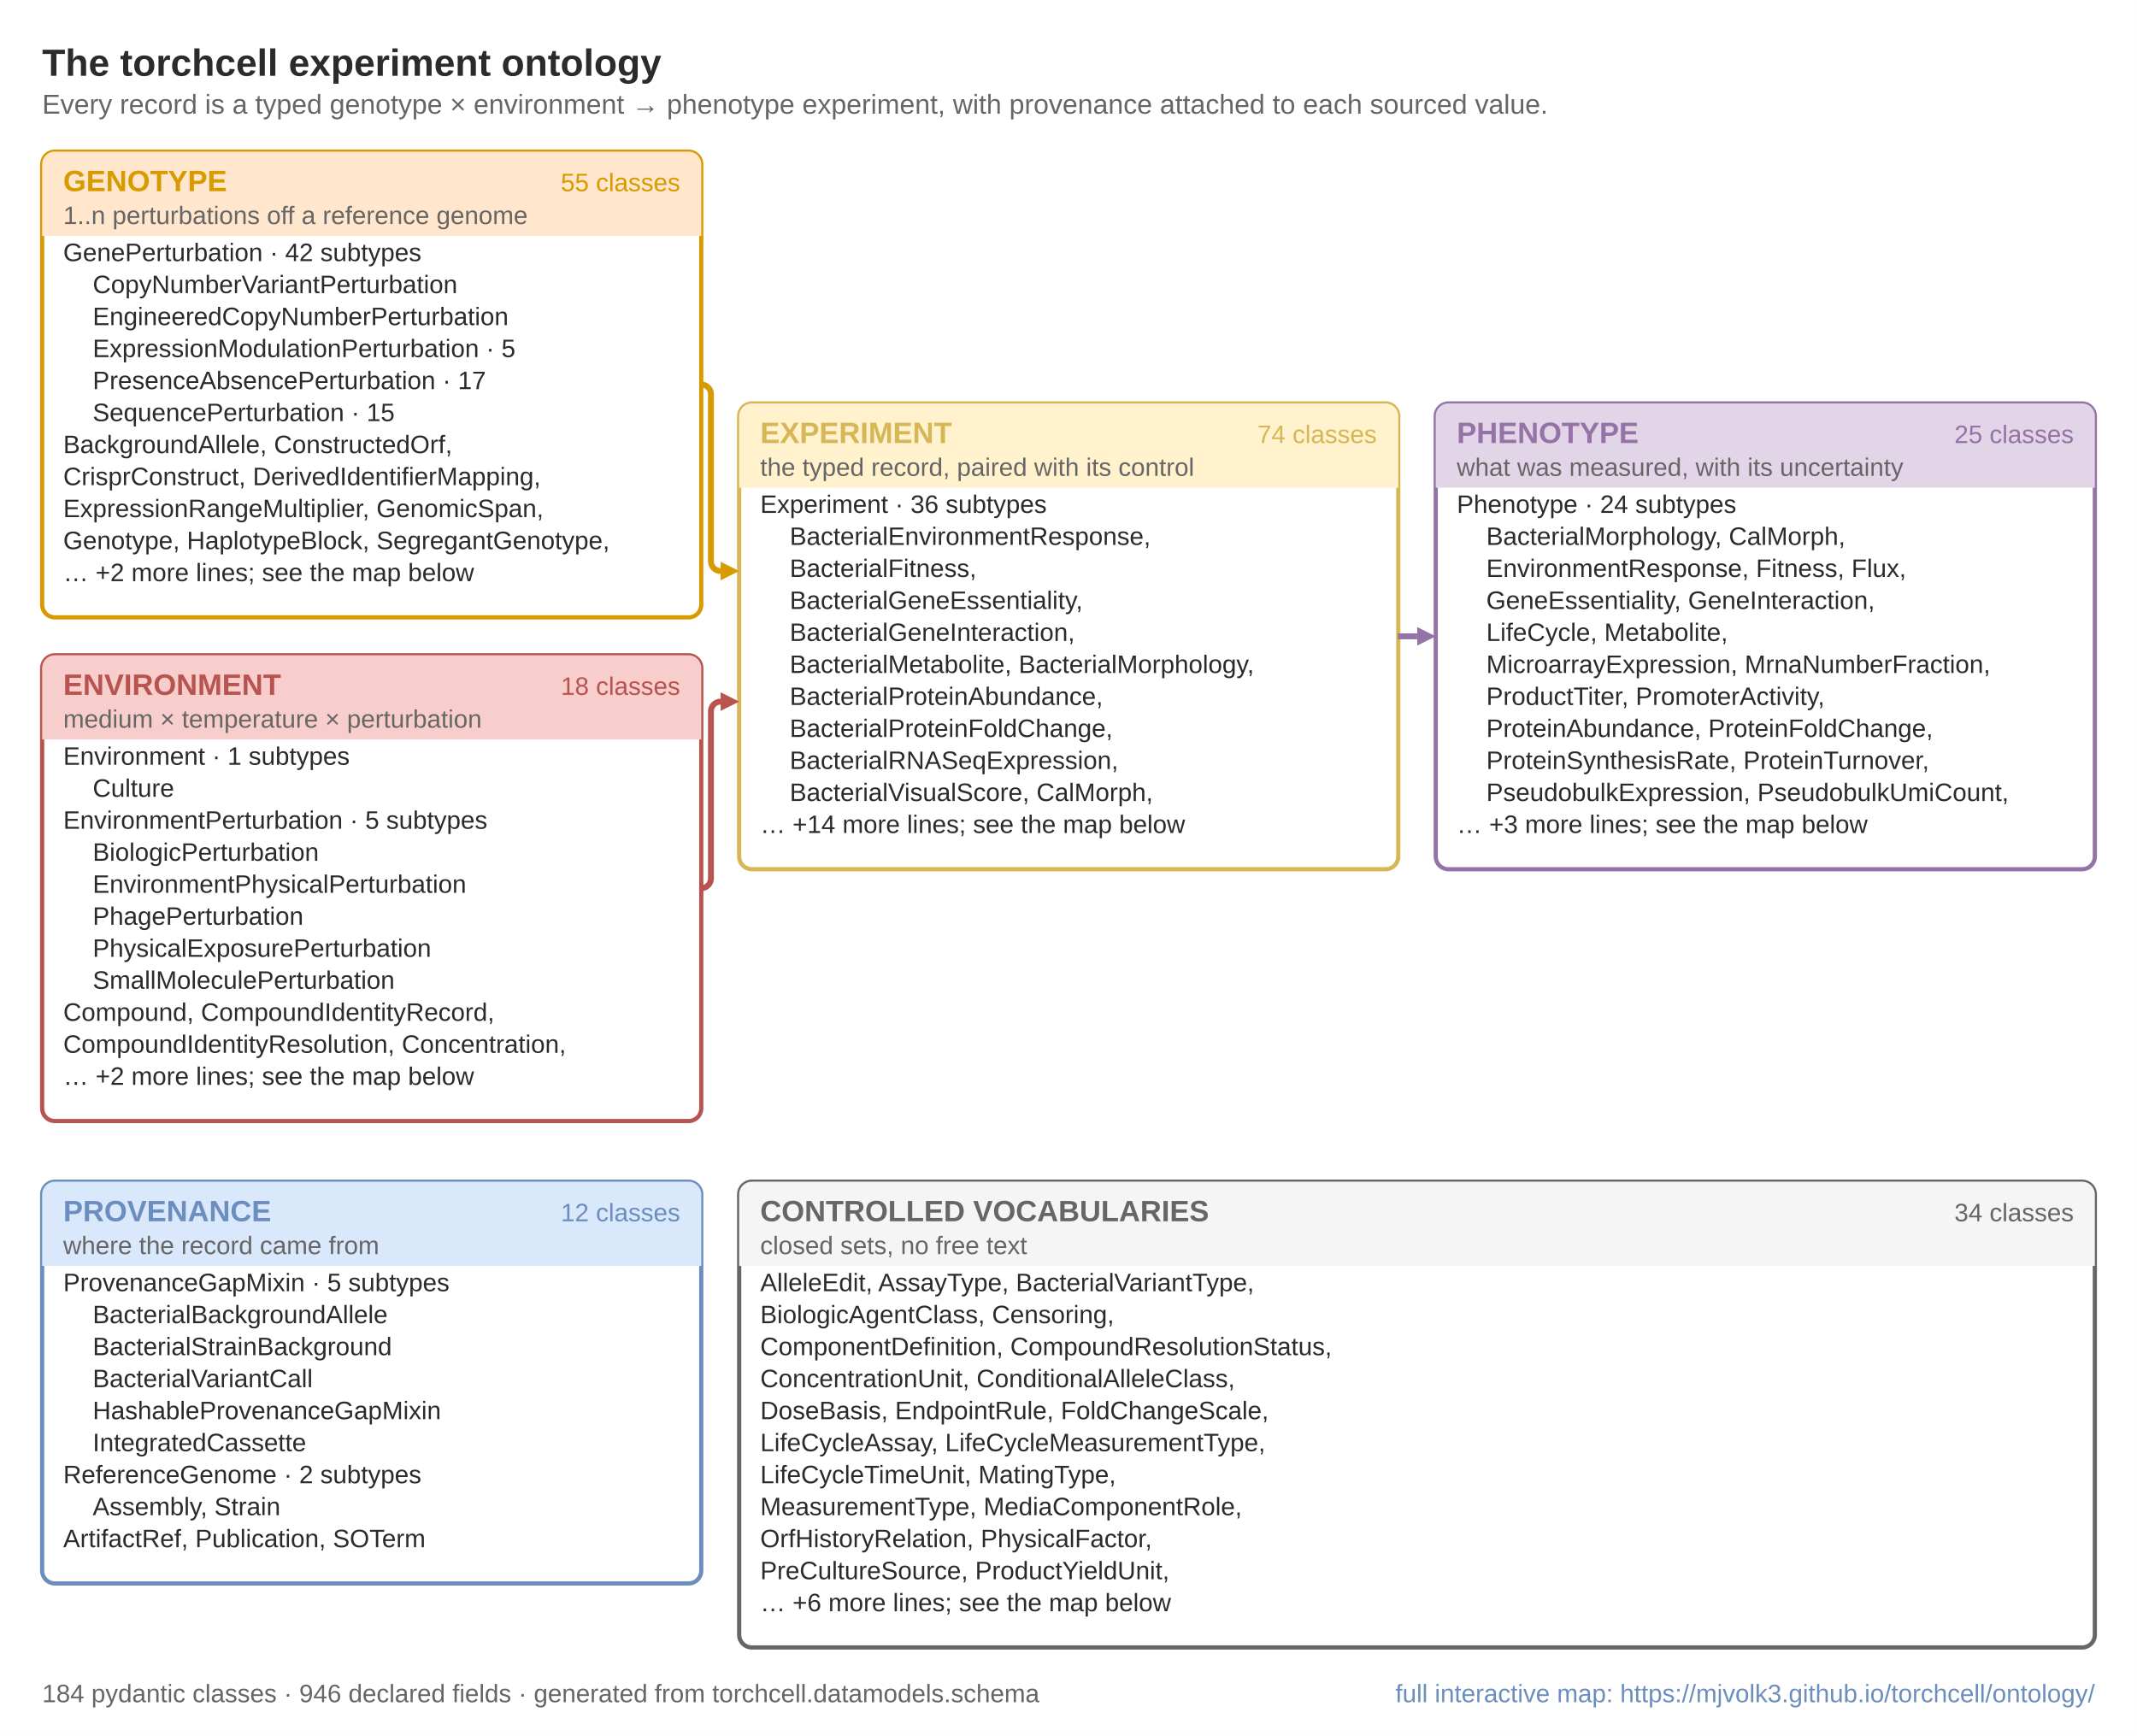
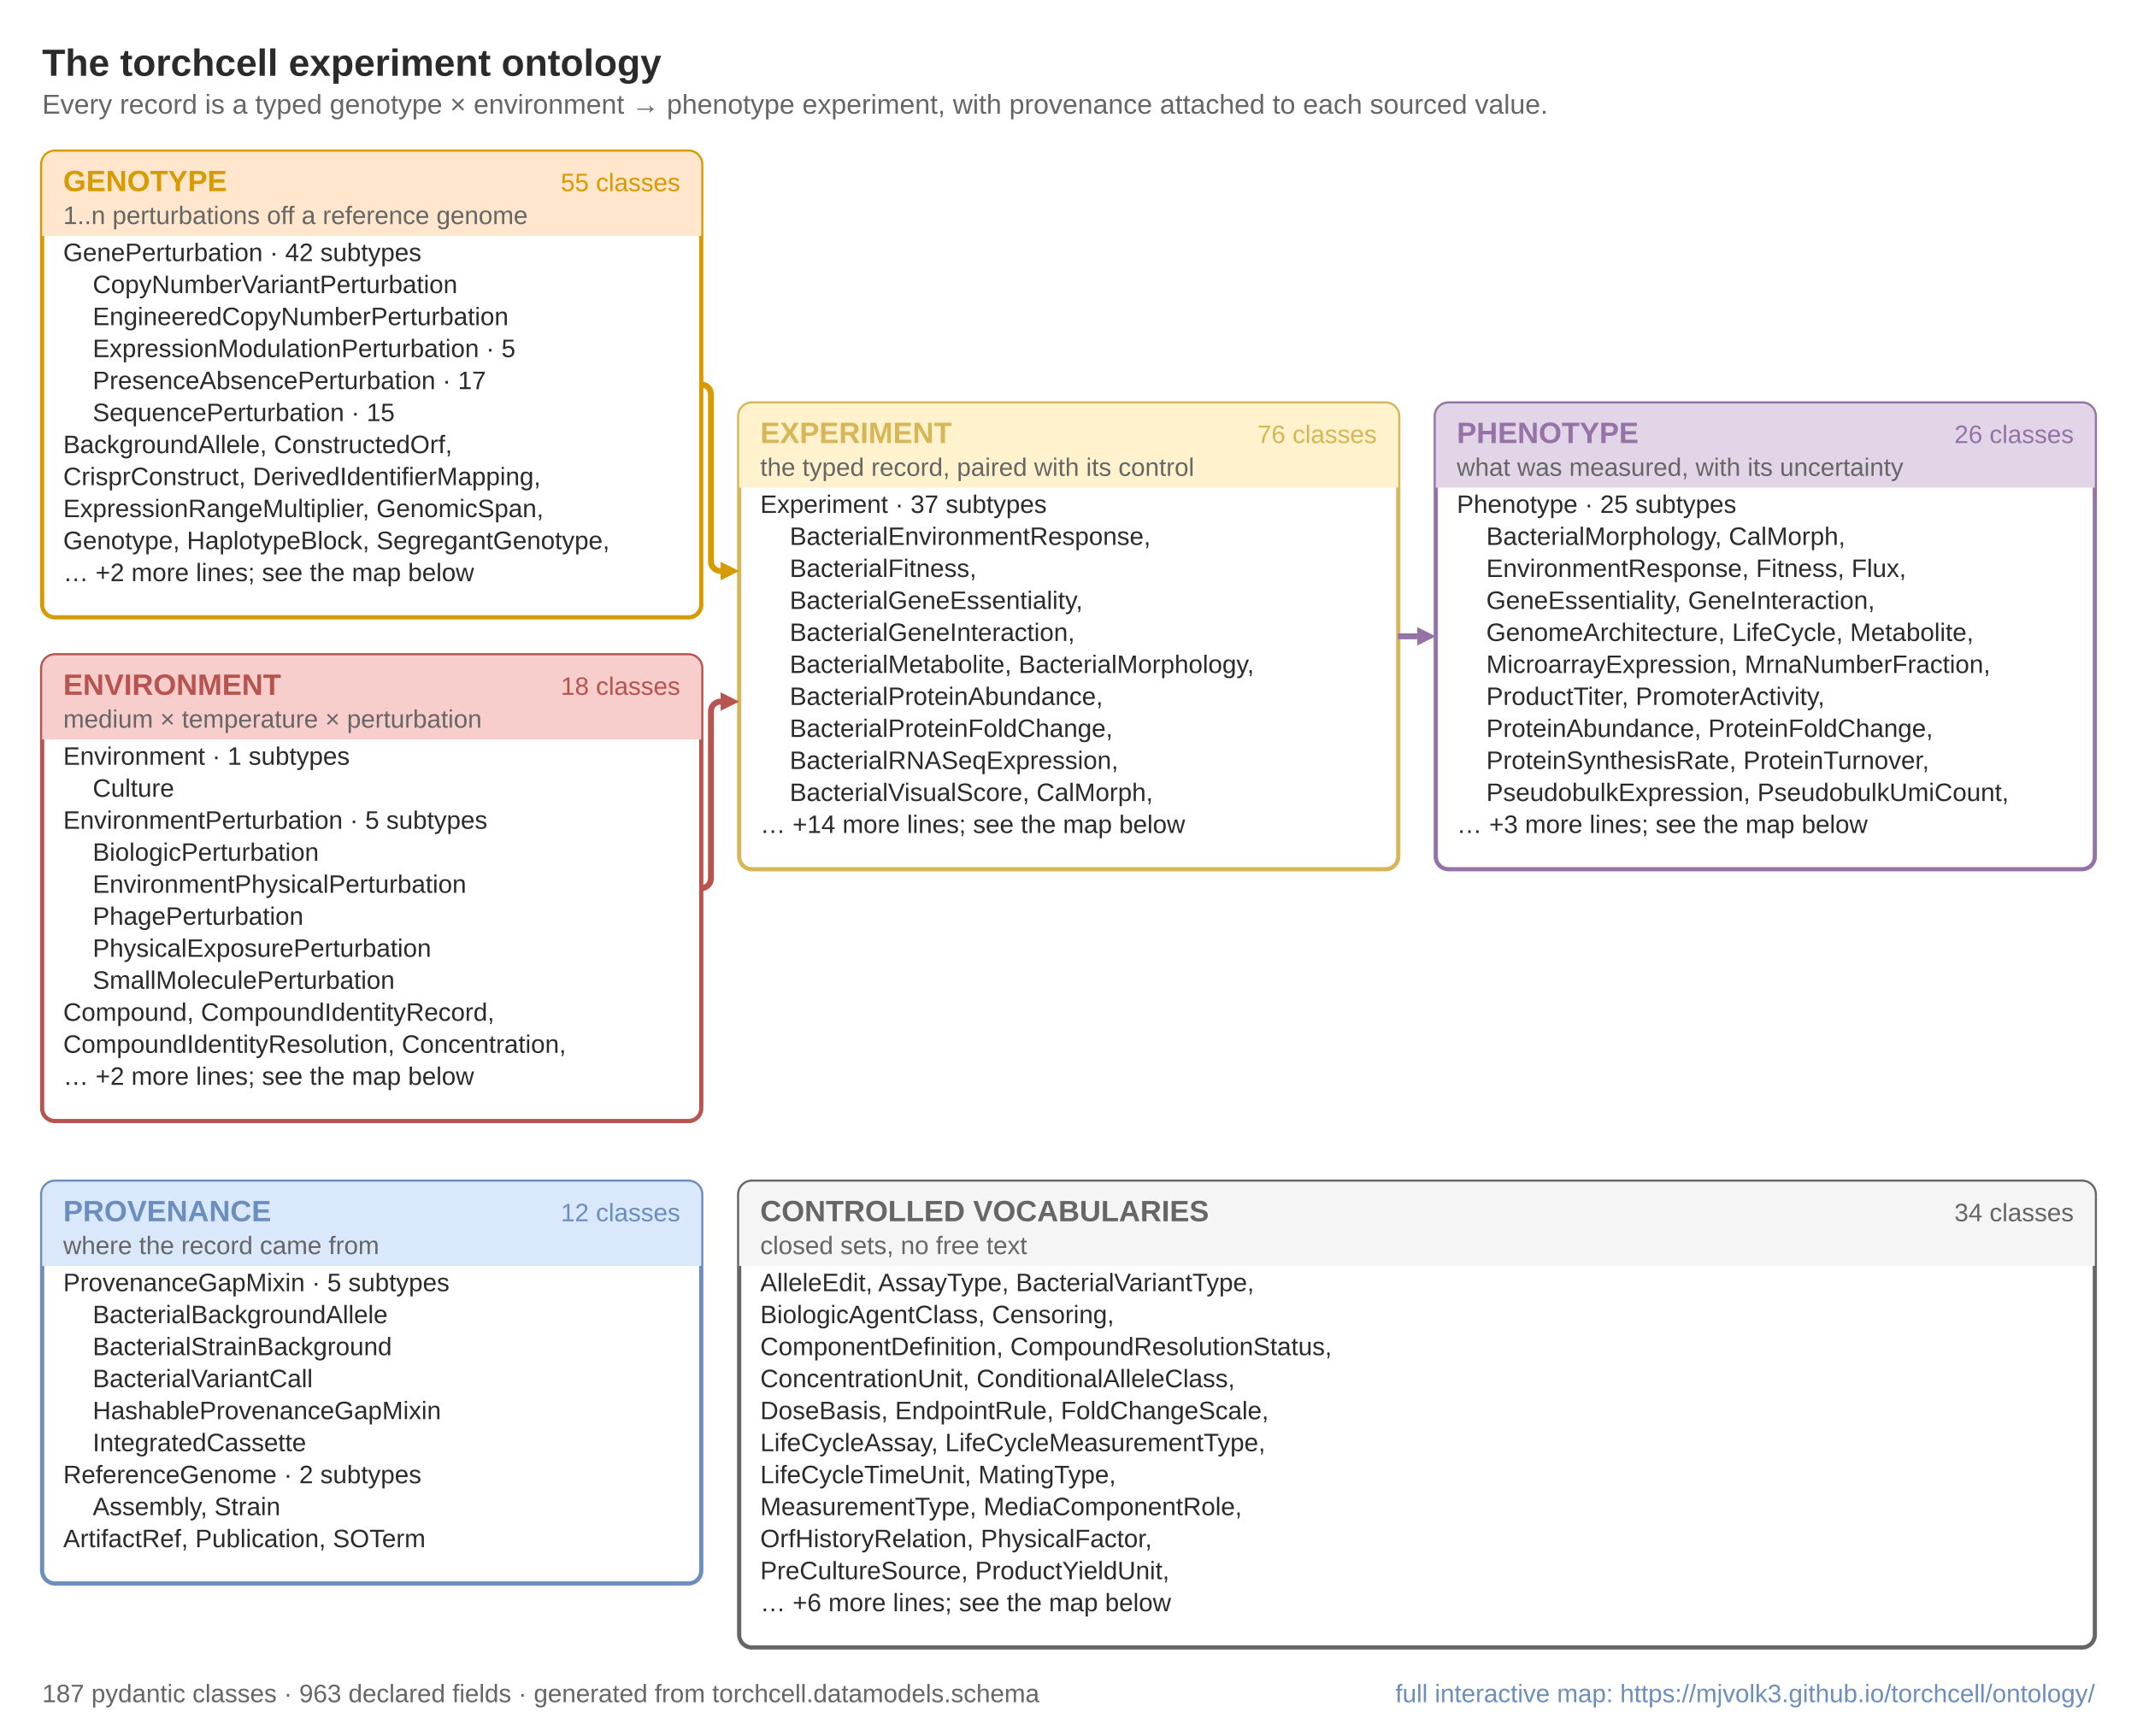
<svg xmlns="http://www.w3.org/2000/svg" width="179.00mm" height="145.41mm" viewBox="0 0 507.4 412.2" font-family="Arial, Helvetica, sans-serif">
  <style>text{font-family:Arial,Helvetica,sans-serif}</style>
  <rect width="100%" height="100%" fill="#FFFFFF" />
  <text x="10.0" y="18.0" font-size="9" font-weight="700" fill="#2B2B2B">The torchcell experiment ontology</text>
  <text x="10.0" y="27.0" font-size="6.5" fill="#666666">Every record is a typed genotype × environment → phenotype experiment, with provenance attached to each sourced value.</text>
  <rect x="10.0" y="36.0" width="156.5" height="110.6" rx="3" fill="#FFFFFF" stroke="#D79B00" stroke-width="1" />
  <path d="M10.0 39.0 a3 3 0 0 1 3 -3 h150.5 a3 3 0 0 1 3 3 v17.0 h-156.5 Z" fill="#FFE6CC" />
  <text x="15.0" y="45.4" font-size="7" font-weight="700" fill="#D79B00">GENOTYPE</text>
  <text x="161.5" y="45.4" font-size="6" text-anchor="end" fill="#D79B00">55 classes</text>
  <text x="15.0" y="53.2" font-size="6" fill="#666666">1..n perturbations off a reference genome</text>
  <text x="15.0" y="62.0" font-size="6" fill="#2B2B2B">GenePerturbation  ·  42 subtypes</text>
  <text x="22.0" y="69.6" font-size="6" fill="#2B2B2B">CopyNumberVariantPerturbation</text>
  <text x="22.0" y="77.2" font-size="6" fill="#2B2B2B">EngineeredCopyNumberPerturbation</text>
  <text x="22.0" y="84.8" font-size="6" fill="#2B2B2B">ExpressionModulationPerturbation  ·  5</text>
  <text x="22.0" y="92.4" font-size="6" fill="#2B2B2B">PresenceAbsencePerturbation  ·  17</text>
  <text x="22.0" y="100.0" font-size="6" fill="#2B2B2B">SequencePerturbation  ·  15</text>
  <text x="15.0" y="107.6" font-size="6" fill="#2B2B2B">BackgroundAllele, ConstructedOrf,</text>
  <text x="15.0" y="115.2" font-size="6" fill="#2B2B2B">CrisprConstruct, DerivedIdentifierMapping,</text>
  <text x="15.0" y="122.8" font-size="6" fill="#2B2B2B">ExpressionRangeMultiplier, GenomicSpan,</text>
  <text x="15.0" y="130.4" font-size="6" fill="#2B2B2B">Genotype, HaplotypeBlock, SegregantGenotype,</text>
  <text x="15.0" y="138.0" font-size="6" fill="#2B2B2B">…  +2 more lines; see the map below</text>
  <rect x="10.0" y="155.6" width="156.5" height="110.6" rx="3" fill="#FFFFFF" stroke="#B85450" stroke-width="1" />
  <path d="M10.0 158.6 a3 3 0 0 1 3 -3 h150.5 a3 3 0 0 1 3 3 v17.0 h-156.5 Z" fill="#F8CECC" />
  <text x="15.0" y="165.0" font-size="7" font-weight="700" fill="#B85450">ENVIRONMENT</text>
  <text x="161.5" y="165.0" font-size="6" text-anchor="end" fill="#B85450">18 classes</text>
  <text x="15.0" y="172.8" font-size="6" fill="#666666">medium × temperature × perturbation</text>
  <text x="15.0" y="181.6" font-size="6" fill="#2B2B2B">Environment  ·  1 subtypes</text>
  <text x="22.0" y="189.2" font-size="6" fill="#2B2B2B">Culture</text>
  <text x="15.0" y="196.8" font-size="6" fill="#2B2B2B">EnvironmentPerturbation  ·  5 subtypes</text>
  <text x="22.0" y="204.4" font-size="6" fill="#2B2B2B">BiologicPerturbation</text>
  <text x="22.0" y="212.0" font-size="6" fill="#2B2B2B">EnvironmentPhysicalPerturbation</text>
  <text x="22.0" y="219.6" font-size="6" fill="#2B2B2B">PhagePerturbation</text>
  <text x="22.0" y="227.2" font-size="6" fill="#2B2B2B">PhysicalExposurePerturbation</text>
  <text x="22.0" y="234.8" font-size="6" fill="#2B2B2B">SmallMoleculePerturbation</text>
  <text x="15.0" y="242.4" font-size="6" fill="#2B2B2B">Compound, CompoundIdentityRecord,</text>
  <text x="15.0" y="250.0" font-size="6" fill="#2B2B2B">CompoundIdentityResolution, Concentration,</text>
  <text x="15.0" y="257.6" font-size="6" fill="#2B2B2B">…  +2 more lines; see the map below</text>
  <rect x="175.5" y="95.8" width="156.5" height="110.6" rx="3" fill="#FFFFFF" stroke="#D6B656" stroke-width="1" />
  <path d="M175.5 98.8 a3 3 0 0 1 3 -3 h150.5 a3 3 0 0 1 3 3 v17.0 h-156.5 Z" fill="#FFF2CC" />
  <text x="180.5" y="105.2" font-size="7" font-weight="700" fill="#D6B656">EXPERIMENT</text>
-   <text x="326.9" y="105.2" font-size="6" text-anchor="end" fill="#D6B656">74 classes</text>
+   <text x="326.9" y="105.2" font-size="6" text-anchor="end" fill="#D6B656">76 classes</text>
  <text x="180.5" y="113.0" font-size="6" fill="#666666">the typed record, paired with its control</text>
-   <text x="180.5" y="121.8" font-size="6" fill="#2B2B2B">Experiment  ·  36 subtypes</text>
+   <text x="180.5" y="121.8" font-size="6" fill="#2B2B2B">Experiment  ·  37 subtypes</text>
  <text x="187.5" y="129.4" font-size="6" fill="#2B2B2B">BacterialEnvironmentResponse,</text>
  <text x="187.5" y="137.0" font-size="6" fill="#2B2B2B">BacterialFitness,</text>
  <text x="187.5" y="144.6" font-size="6" fill="#2B2B2B">BacterialGeneEssentiality,</text>
  <text x="187.5" y="152.2" font-size="6" fill="#2B2B2B">BacterialGeneInteraction,</text>
  <text x="187.5" y="159.8" font-size="6" fill="#2B2B2B">BacterialMetabolite, BacterialMorphology,</text>
  <text x="187.5" y="167.4" font-size="6" fill="#2B2B2B">BacterialProteinAbundance,</text>
  <text x="187.5" y="175.0" font-size="6" fill="#2B2B2B">BacterialProteinFoldChange,</text>
  <text x="187.5" y="182.6" font-size="6" fill="#2B2B2B">BacterialRNASeqExpression,</text>
  <text x="187.5" y="190.2" font-size="6" fill="#2B2B2B">BacterialVisualScore, CalMorph,</text>
  <text x="180.5" y="197.8" font-size="6" fill="#2B2B2B">…  +14 more lines; see the map below</text>
  <rect x="340.9" y="95.8" width="156.5" height="110.6" rx="3" fill="#FFFFFF" stroke="#9673A6" stroke-width="1" />
  <path d="M340.9 98.8 a3 3 0 0 1 3 -3 h150.5 a3 3 0 0 1 3 3 v17.0 h-156.5 Z" fill="#E1D5E7" />
  <text x="345.9" y="105.2" font-size="7" font-weight="700" fill="#9673A6">PHENOTYPE</text>
-   <text x="492.4" y="105.2" font-size="6" text-anchor="end" fill="#9673A6">25 classes</text>
+   <text x="492.4" y="105.2" font-size="6" text-anchor="end" fill="#9673A6">26 classes</text>
  <text x="345.9" y="113.0" font-size="6" fill="#666666">what was measured, with its uncertainty</text>
-   <text x="345.9" y="121.8" font-size="6" fill="#2B2B2B">Phenotype  ·  24 subtypes</text>
+   <text x="345.9" y="121.8" font-size="6" fill="#2B2B2B">Phenotype  ·  25 subtypes</text>
  <text x="352.9" y="129.4" font-size="6" fill="#2B2B2B">BacterialMorphology, CalMorph,</text>
  <text x="352.9" y="137.0" font-size="6" fill="#2B2B2B">EnvironmentResponse, Fitness, Flux,</text>
  <text x="352.9" y="144.6" font-size="6" fill="#2B2B2B">GeneEssentiality, GeneInteraction,</text>
-   <text x="352.9" y="152.2" font-size="6" fill="#2B2B2B">LifeCycle, Metabolite,</text>
+   <text x="352.9" y="152.2" font-size="6" fill="#2B2B2B">GenomeArchitecture, LifeCycle, Metabolite,</text>
  <text x="352.9" y="159.8" font-size="6" fill="#2B2B2B">MicroarrayExpression, MrnaNumberFraction,</text>
  <text x="352.9" y="167.4" font-size="6" fill="#2B2B2B">ProductTiter, PromoterActivity,</text>
  <text x="352.9" y="175.0" font-size="6" fill="#2B2B2B">ProteinAbundance, ProteinFoldChange,</text>
  <text x="352.9" y="182.6" font-size="6" fill="#2B2B2B">ProteinSynthesisRate, ProteinTurnover,</text>
  <text x="352.9" y="190.2" font-size="6" fill="#2B2B2B">PseudobulkExpression, PseudobulkUmiCount,</text>
  <text x="345.9" y="197.8" font-size="6" fill="#2B2B2B">…  +3 more lines; see the map below</text>
  <rect x="10.0" y="280.6" width="156.5" height="95.4" rx="3" fill="#FFFFFF" stroke="#6C8EBF" stroke-width="1" />
  <path d="M10.0 283.6 a3 3 0 0 1 3 -3 h150.5 a3 3 0 0 1 3 3 v17.0 h-156.5 Z" fill="#DAE8FC" />
  <text x="15.0" y="290.0" font-size="7" font-weight="700" fill="#6C8EBF">PROVENANCE</text>
  <text x="161.5" y="290.0" font-size="6" text-anchor="end" fill="#6C8EBF">12 classes</text>
  <text x="15.0" y="297.8" font-size="6" fill="#666666">where the record came from</text>
  <text x="15.0" y="306.6" font-size="6" fill="#2B2B2B">ProvenanceGapMixin  ·  5 subtypes</text>
  <text x="22.0" y="314.2" font-size="6" fill="#2B2B2B">BacterialBackgroundAllele</text>
  <text x="22.0" y="321.8" font-size="6" fill="#2B2B2B">BacterialStrainBackground</text>
  <text x="22.0" y="329.4" font-size="6" fill="#2B2B2B">BacterialVariantCall</text>
  <text x="22.0" y="337.0" font-size="6" fill="#2B2B2B">HashableProvenanceGapMixin</text>
  <text x="22.0" y="344.6" font-size="6" fill="#2B2B2B">IntegratedCassette</text>
  <text x="15.0" y="352.2" font-size="6" fill="#2B2B2B">ReferenceGenome  ·  2 subtypes</text>
  <text x="22.0" y="359.8" font-size="6" fill="#2B2B2B">Assembly, Strain</text>
  <text x="15.0" y="367.4" font-size="6" fill="#2B2B2B">ArtifactRef, Publication, SOTerm</text>
  <rect x="175.5" y="280.6" width="321.9" height="110.6" rx="3" fill="#FFFFFF" stroke="#666666" stroke-width="1" />
  <path d="M175.5 283.6 a3 3 0 0 1 3 -3 h315.9 a3 3 0 0 1 3 3 v17.0 h-321.9 Z" fill="#F5F5F5" />
  <text x="180.5" y="290.0" font-size="7" font-weight="700" fill="#666666">CONTROLLED VOCABULARIES</text>
  <text x="492.4" y="290.0" font-size="6" text-anchor="end" fill="#666666">34 classes</text>
  <text x="180.5" y="297.8" font-size="6" fill="#666666">closed sets, no free text</text>
  <text x="180.5" y="306.6" font-size="6" fill="#2B2B2B">AlleleEdit, AssayType, BacterialVariantType,</text>
  <text x="180.5" y="314.2" font-size="6" fill="#2B2B2B">BiologicAgentClass, Censoring,</text>
  <text x="180.5" y="321.8" font-size="6" fill="#2B2B2B">ComponentDefinition, CompoundResolutionStatus,</text>
  <text x="180.5" y="329.4" font-size="6" fill="#2B2B2B">ConcentrationUnit, ConditionalAlleleClass,</text>
  <text x="180.5" y="337.0" font-size="6" fill="#2B2B2B">DoseBasis, EndpointRule, FoldChangeScale,</text>
  <text x="180.5" y="344.6" font-size="6" fill="#2B2B2B">LifeCycleAssay, LifeCycleMeasurementType,</text>
  <text x="180.5" y="352.2" font-size="6" fill="#2B2B2B">LifeCycleTimeUnit, MatingType,</text>
  <text x="180.5" y="359.8" font-size="6" fill="#2B2B2B">MeasurementType, MediaComponentRole,</text>
  <text x="180.5" y="367.4" font-size="6" fill="#2B2B2B">OrfHistoryRelation, PhysicalFactor,</text>
  <text x="180.5" y="375.0" font-size="6" fill="#2B2B2B">PreCultureSource, ProductYieldUnit,</text>
  <text x="180.5" y="382.6" font-size="6" fill="#2B2B2B">…  +6 more lines; see the map below</text>
  <path d="M166.5 91.3 H166.5 A2.3 2.3 0 0 1 168.8 93.6 V133.3 A2.3 2.3 0 0 0 171.1 135.6 H171.1" fill="none" stroke="#D79B00" stroke-width="1.4" stroke-linecap="butt" stroke-linejoin="round" />
  <path d="M175.5 135.6 l-4.4 -2.2 v4.4 Z" fill="#D79B00" />
  <path d="M166.5 210.9 H166.5 A2.3 2.3 0 0 0 168.8 208.6 V168.9 A2.3 2.3 0 0 1 171.1 166.6 H171.1" fill="none" stroke="#B85450" stroke-width="1.4" stroke-linecap="butt" stroke-linejoin="round" />
  <path d="M175.5 166.6 l-4.4 -2.2 v4.4 Z" fill="#B85450" />
  <path d="M331.9 151.1 H336.5" fill="none" stroke="#9673A6" stroke-width="1.4" stroke-linecap="butt" stroke-linejoin="round" />
  <path d="M340.9 151.1 l-4.4 -2.2 v4.4 Z" fill="#9673A6" />
-   <text x="10.0" y="404.2" font-size="6" fill="#666666">184 pydantic classes · 946 declared fields · generated from torchcell.datamodels.schema</text>
+   <text x="10.0" y="404.2" font-size="6" fill="#666666">187 pydantic classes · 963 declared fields · generated from torchcell.datamodels.schema</text>
  <text x="497.4" y="404.2" font-size="6" text-anchor="end" fill="#6C8EBF">full interactive map: https://mjvolk3.github.io/torchcell/ontology/</text>
</svg>
